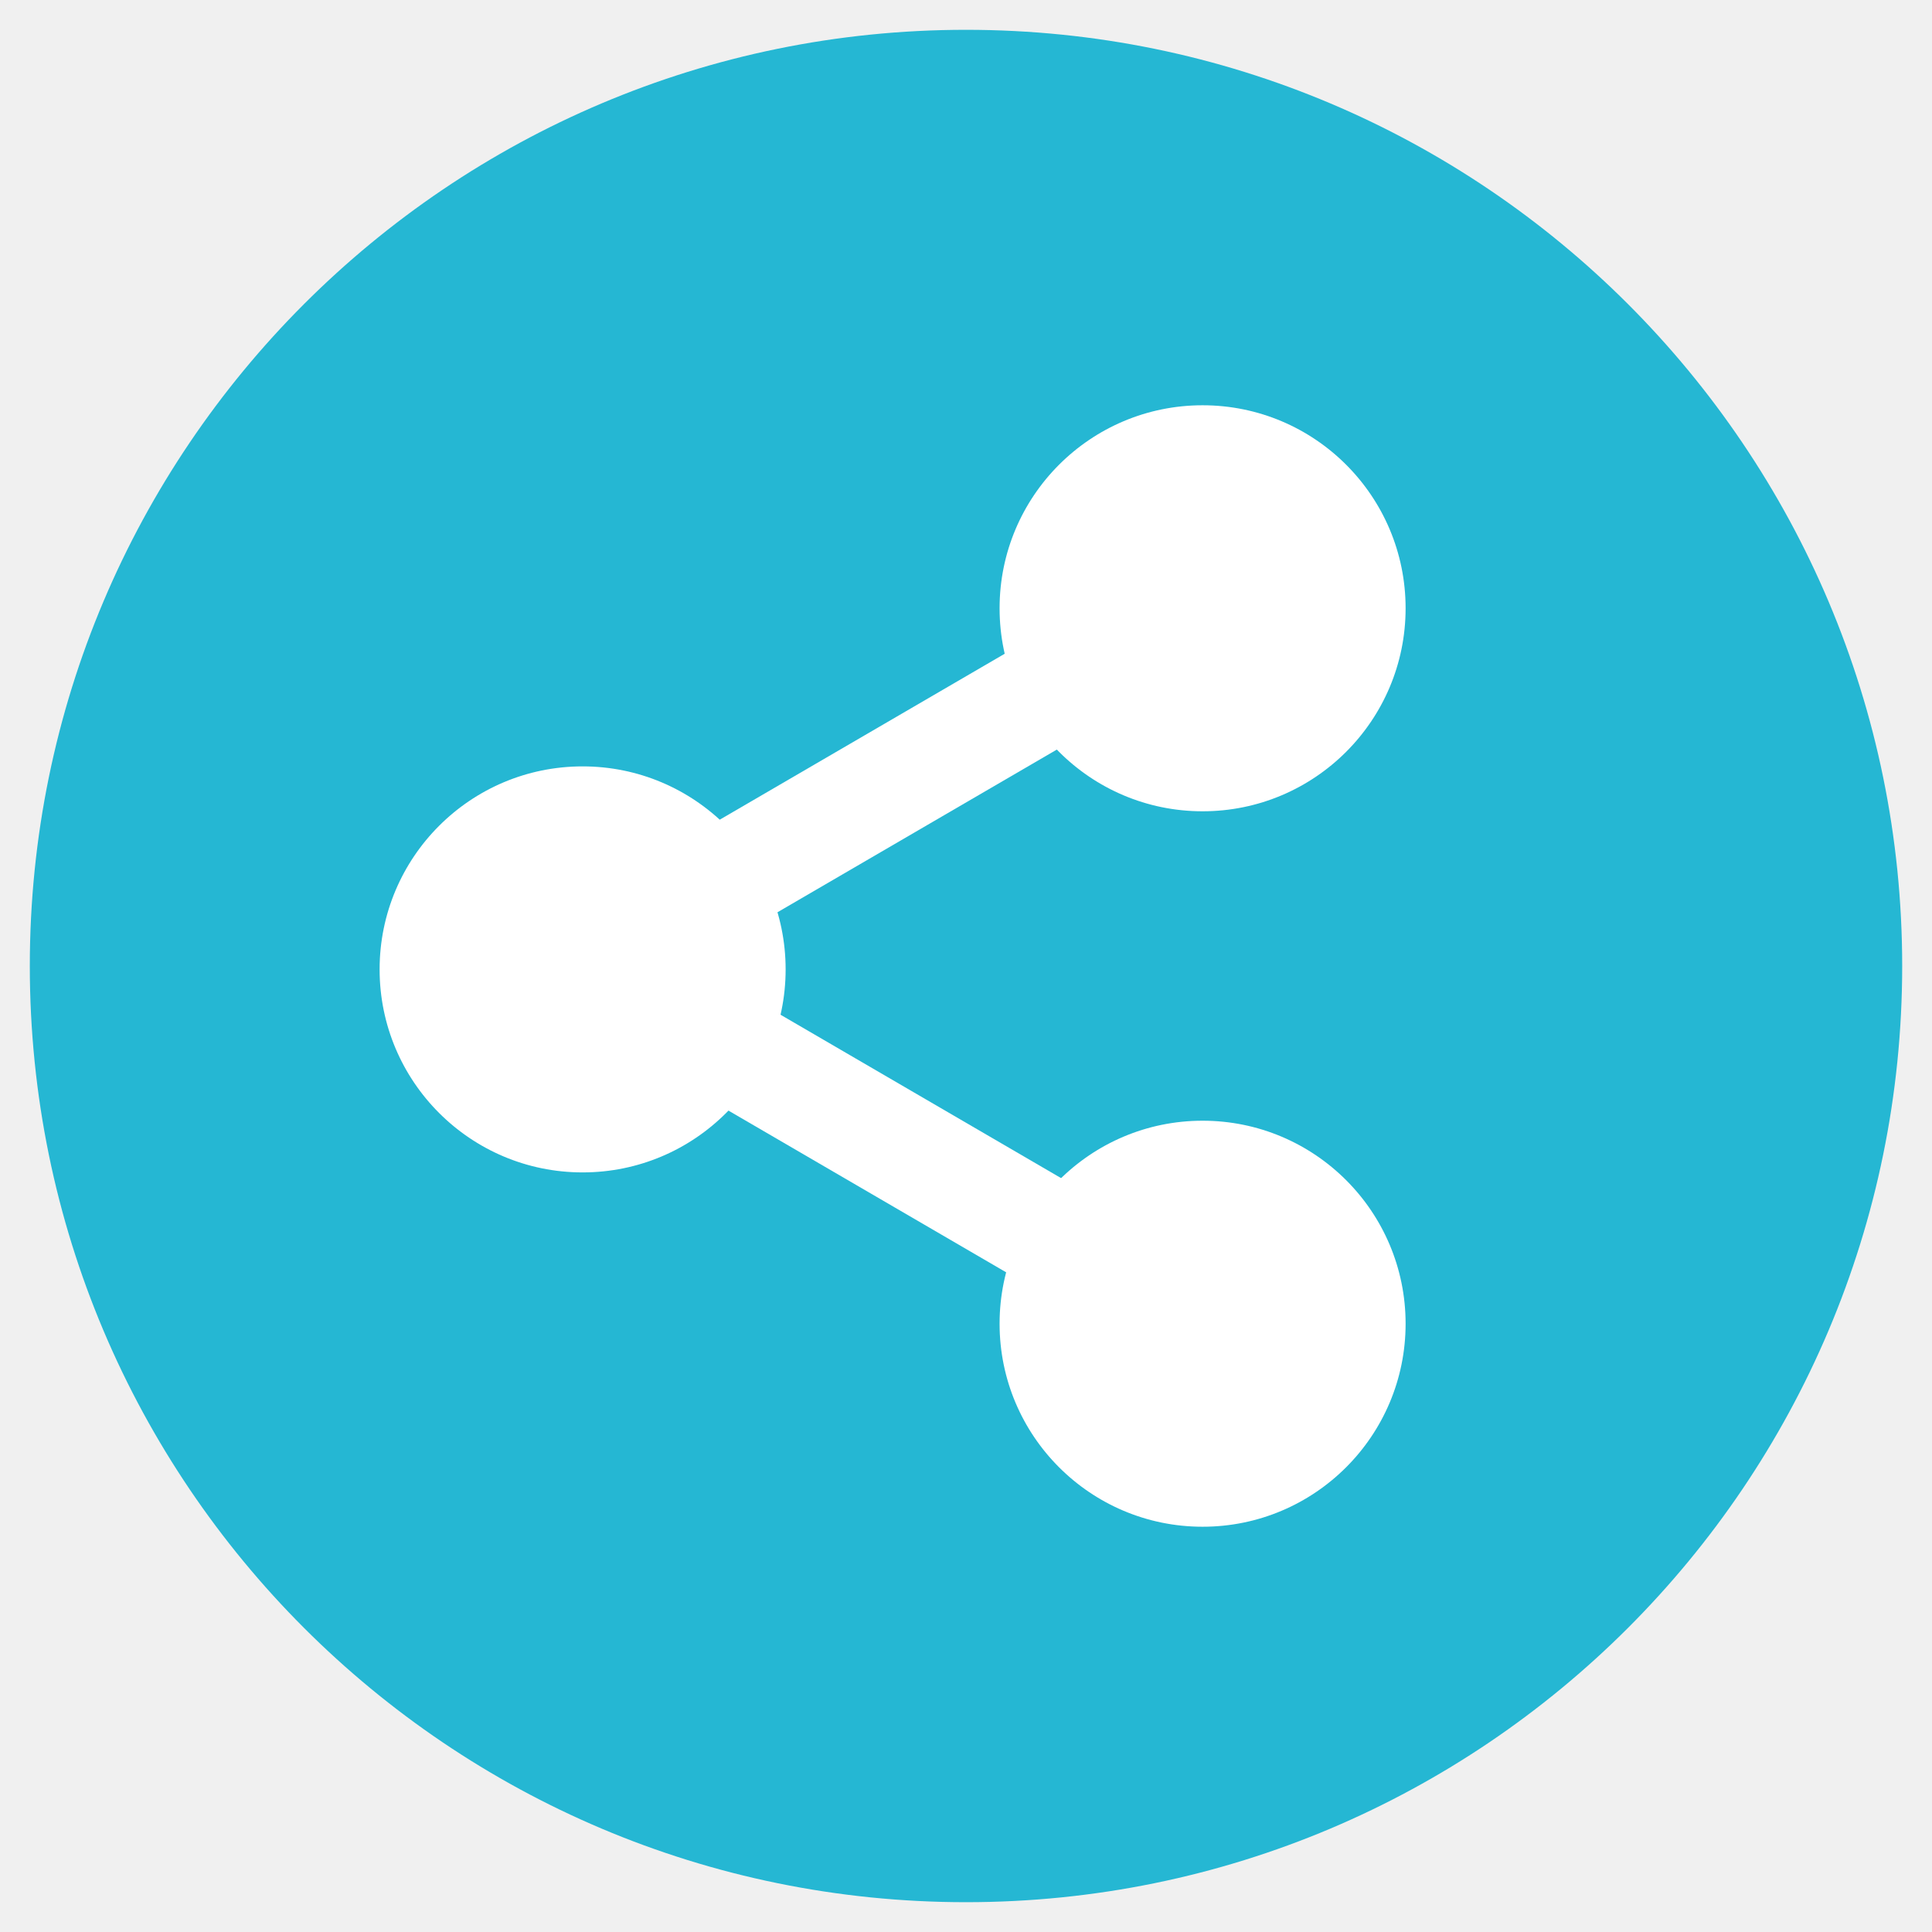
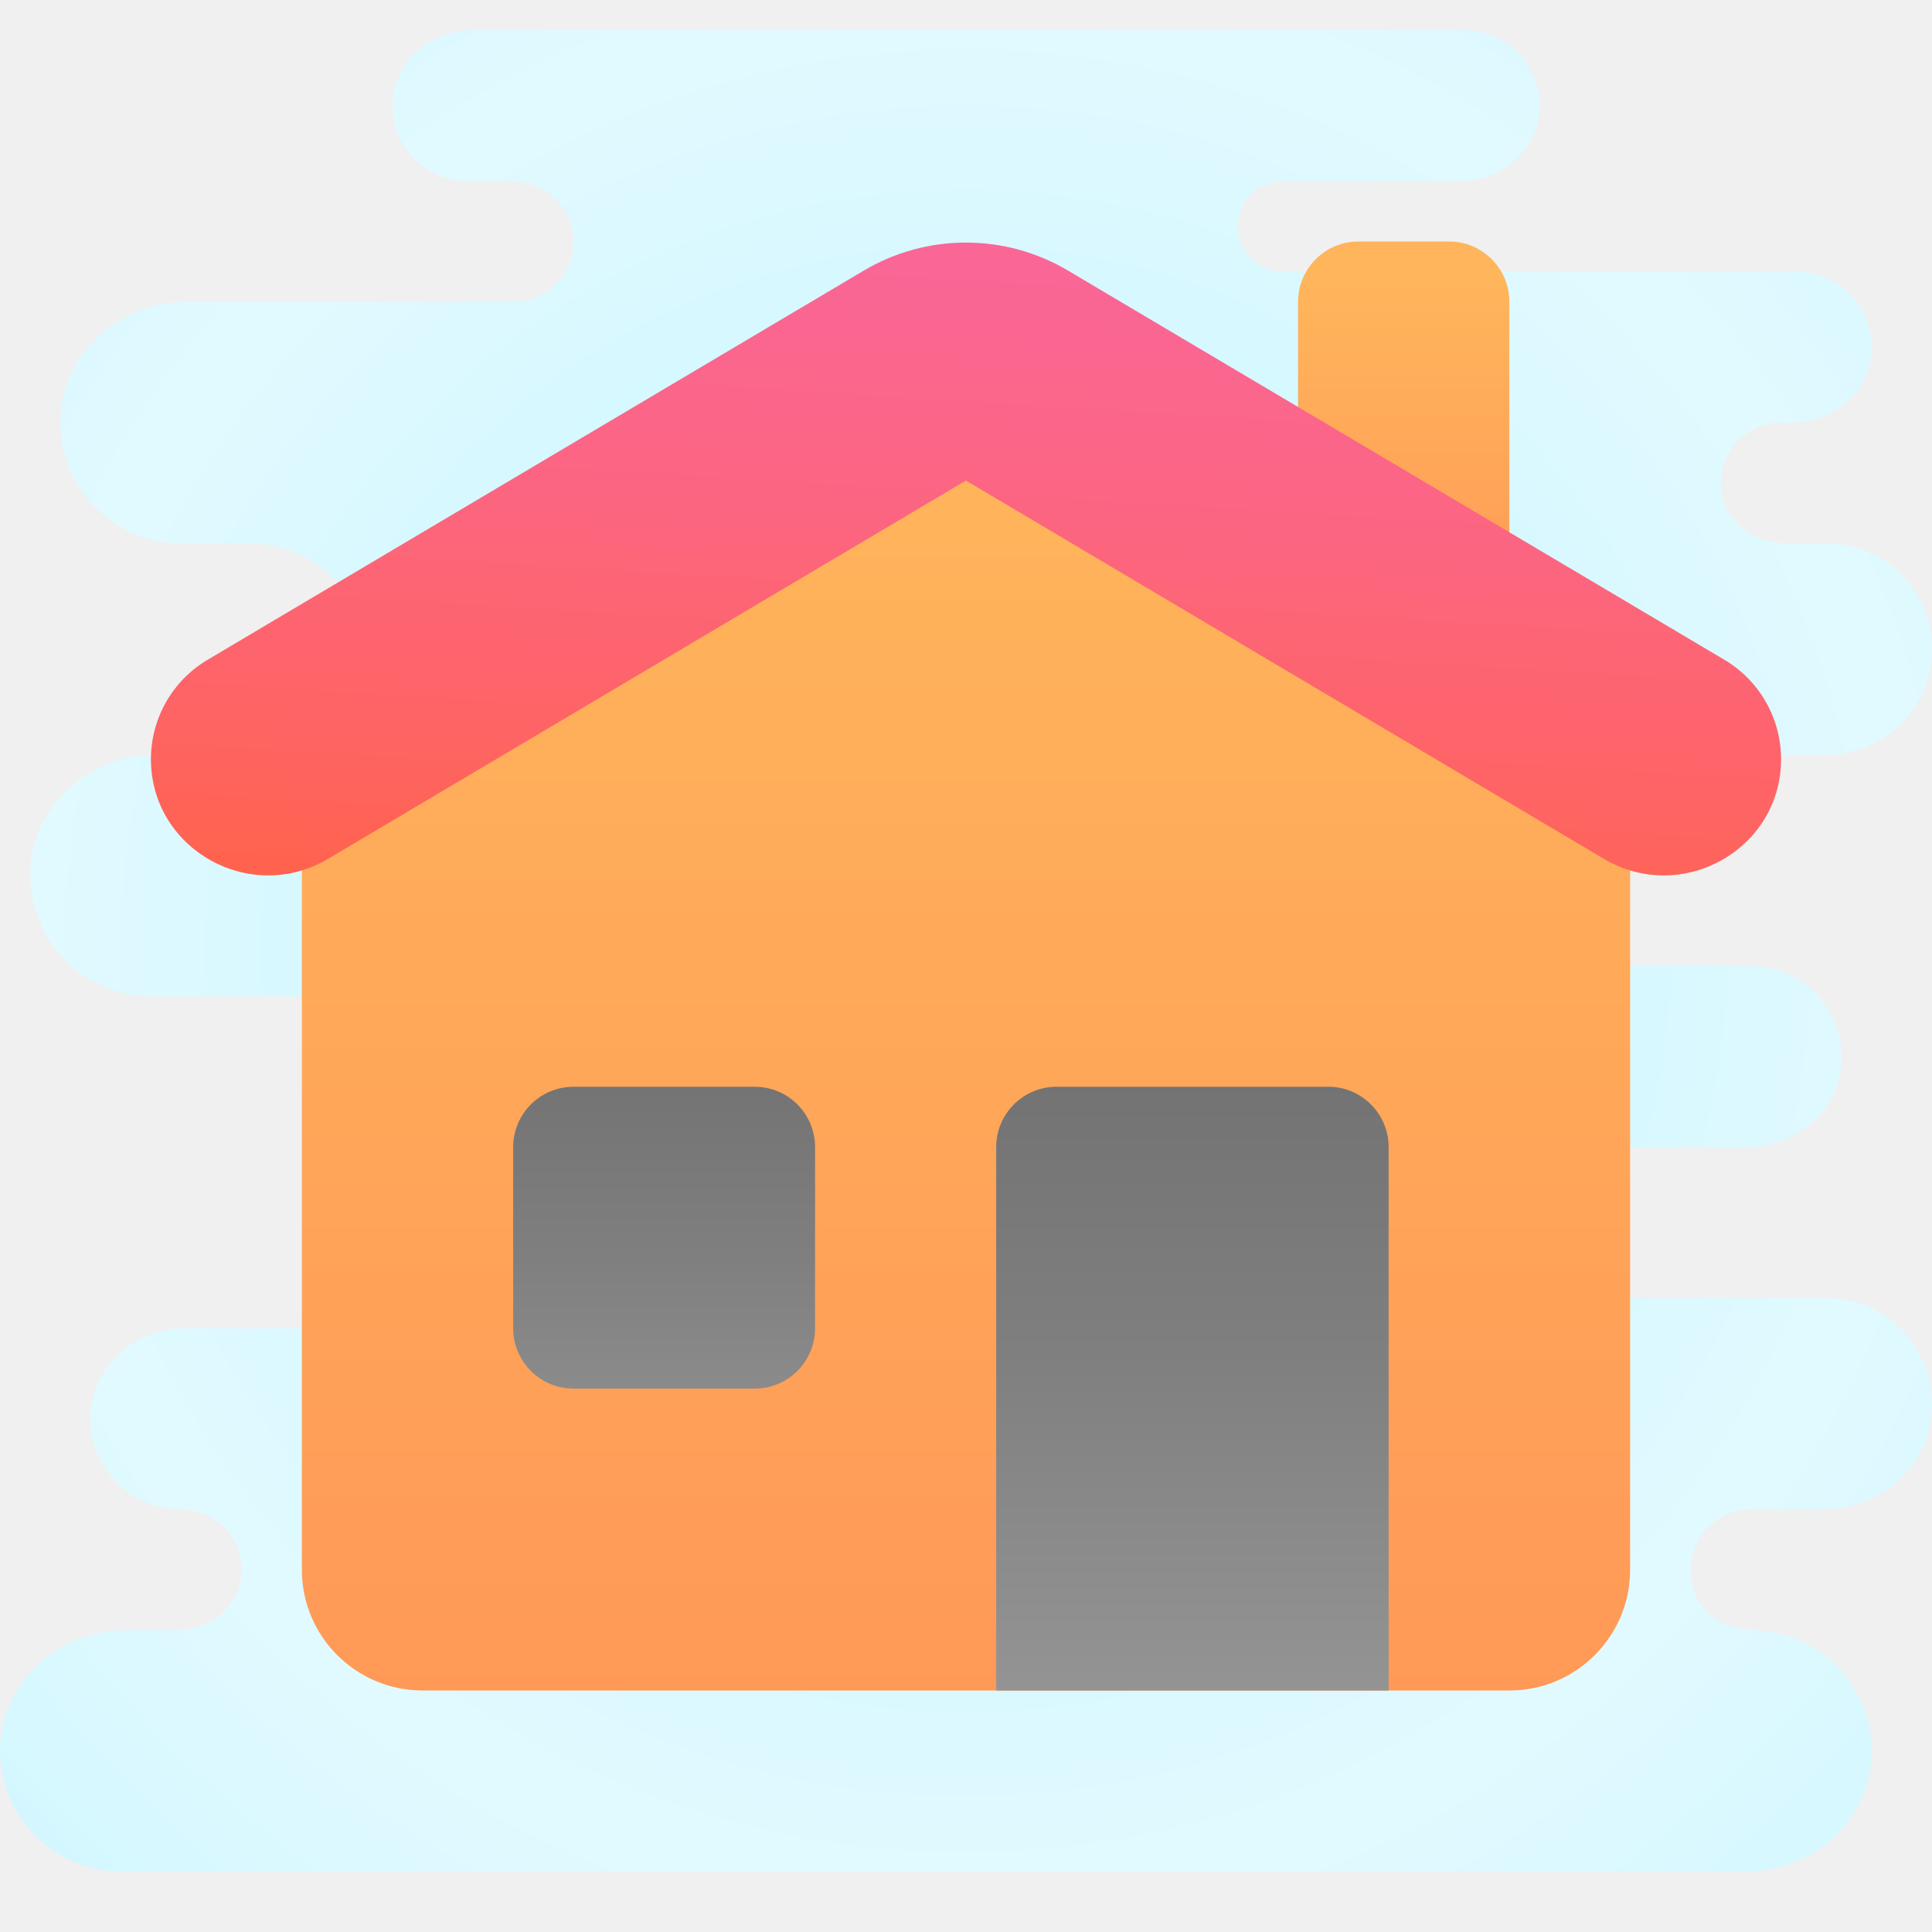
- <svg xmlns="http://www.w3.org/2000/svg" viewBox="0 0 512 512" width="64px" height="64px">
-   <path fill="#25B7D3" d="M7.9,256C7.9,119,119,7.9,256,7.9C393,7.9,504.1,119,504.1,256c0,137-111.1,248.1-248.1,248.1C119,504.1,7.9,393,7.9,256z" />
-   <path fill="#FFF" d="M154.4 203.1A53.8 53.8 0 1 0 154.4 310.7 53.8 53.8 0 1 0 154.4 203.1zM318.7 107.4A53.8 53.8 0 1 0 318.7 215 53.8 53.8 0 1 0 318.7 107.4zM318.7 297A53.8 53.8 0 1 0 318.7 404.6 53.8 53.8 0 1 0 318.7 297z" />
+ <svg xmlns="http://www.w3.org/2000/svg" viewBox="0 0 64 64" width="256px" height="256px">
+   <radialGradient id="ETVB5PX1x~BMnl9i7tUQUa" cx="32" cy="31.5" r="31.259" gradientUnits="userSpaceOnUse" spreadMethod="reflect">
+     <stop offset="0" stop-color="#afeeff" />
+     <stop offset=".193" stop-color="#bbf1ff" />
+     <stop offset=".703" stop-color="#d7f8ff" />
+     <stop offset="1" stop-color="#e1faff" />
+   </radialGradient>
+   <path fill="url(#ETVB5PX1x~BMnl9i7tUQUa)" d="M60.5,43l-10.357,0c-1.308,0-2.499-0.941-2.63-2.242C47.363,39.261,48.534,38,50,38h7.869 c1.451,0,2.789-0.972,3.071-2.395C61.319,33.693,59.848,32,58,32H42v-7h18.5c1.933,0,3.5-1.567,3.5-3.5v0c0-1.933-1.567-3.5-3.5-3.5 h-1.393c-0.996,0-1.92-0.681-2.08-1.664C56.824,15.083,57.785,14,59,14l0.357,0c1.308,0,2.499-0.941,2.63-2.242 C62.137,10.261,60.966,9,59.5,9h-17C41.672,9,41,8.328,41,7.5S41.672,6,42.5,6l5.857,0c1.308,0,2.499-0.941,2.63-2.242 C51.137,2.261,49.966,1,48.5,1L15.643,1c-1.308,0-2.499,0.941-2.63,2.242C12.863,4.739,14.034,6,15.5,6h1.393 c0.996,0,1.92,0.681,2.08,1.664C19.176,8.917,18.215,10,17,10L6.189,10c-2.086,0-3.958,1.514-4.168,3.59C1.78,15.972,3.665,18,6,18 l2.302,0c1.895,0,3.594,1.419,3.693,3.312C12.101,23.33,10.495,25,8.5,25l-3.311,0c-2.086,0-3.958,1.514-4.168,3.59 C0.78,30.972,2.665,33,5,33h17v11H6.131c-1.451,0-2.789,0.972-3.071,2.395C2.681,48.307,4.152,50,6,50 c1.215,0,2.176,1.083,1.973,2.336C7.813,53.319,6.889,54,5.893,54H4.189c-2.086,0-3.958,1.514-4.168,3.59 C-0.22,59.972,1.665,62,4,62l53.811,0c2.009,0,3.841-1.398,4.142-3.385c0.368-2.434-1.497-4.553-3.85-4.614 c-0.809-0.021-1.608-0.396-1.923-1.141C55.564,51.401,56.618,50,58,50l2.386,0c1.67,0,3.195-1.122,3.537-2.757 C64.392,44.998,62.668,43,60.5,43z" />
+   <linearGradient id="ETVB5PX1x~BMnl9i7tUQUb" x1="32" x2="32" y1="59.215" y2="13.215" gradientUnits="userSpaceOnUse" spreadMethod="reflect">
+     <stop offset="0" stop-color="#ff9757" />
+     <stop offset="1" stop-color="#ffb65b" />
+     <stop offset="1" stop-color="#ffb65b" />
+   </linearGradient>
+   <path fill="url(#ETVB5PX1x~BMnl9i7tUQUb)" d="M54,22L32,10L10,22v30c0,2.209,1.791,4,4,4h36c2.209,0,4-1.791,4-4V22z" />
+   <linearGradient id="ETVB5PX1x~BMnl9i7tUQUc" x1="46.5" x2="46.5" y1="21.909" y2="8.909" gradientUnits="userSpaceOnUse" spreadMethod="reflect">
+     <stop offset="0" stop-color="#ff9757" />
+     <stop offset="1" stop-color="#ffb65b" />
+     <stop offset="1" stop-color="#ffb65b" />
+   </linearGradient>
+   <path fill="url(#ETVB5PX1x~BMnl9i7tUQUc)" d="M45,8h3c1.105,0,2,0.895,2,2v9c0,1.105-0.895,2-2,2h-3c-1.105,0-2-0.895-2-2v-9 C43,8.895,43.895,8,45,8z" />
+   <linearGradient id="ETVB5PX1x~BMnl9i7tUQUd" x1="67.964" x2="67.964" y1="28.239" y2="-10.08" gradientTransform="matrix(.9333 0 0 .8333 -23.933 41.333)" gradientUnits="userSpaceOnUse" spreadMethod="reflect">
+     <stop offset="0" stop-color="#a4a4a4" />
+     <stop offset=".63" stop-color="#7f7f7f" />
+     <stop offset="1" stop-color="#6f6f6f" />
+   </linearGradient>
+   <path fill="url(#ETVB5PX1x~BMnl9i7tUQUd)" d="M46,56H33V38c0-1.105,0.895-2,2-2h9c1.105,0,2,0.895,2,2V56z" />
+   <linearGradient id="ETVB5PX1x~BMnl9i7tUQUe" x1="49.214" x2="49.214" y1="16.79" y2="-9.314" gradientTransform="matrix(.9333 0 0 .8333 -23.933 41.333)" gradientUnits="userSpaceOnUse" spreadMethod="reflect">
+     <stop offset="0" stop-color="#a4a4a4" />
+     <stop offset=".63" stop-color="#7f7f7f" />
+     <stop offset="1" stop-color="#6f6f6f" />
+     <stop offset="1" stop-color="#6f6f6f" />
+   </linearGradient>
+   <path fill="url(#ETVB5PX1x~BMnl9i7tUQUe)" d="M25,46h-6c-1.105,0-2-0.895-2-2v-6c0-1.105,0.895-2,2-2h6c1.105,0,2,0.895,2,2v6 C27,45.105,26.105,46,25,46z" />
  <g>
-     <path fill="#FFF" d="M222.1 112.2H251V302.3H222.1z" transform="rotate(59.786 236.552 207.272)" />
-   </g>
-   <g>
-     <path fill="#FFF" d="M141.5 288.5H331.6V317.4H141.5z" transform="rotate(30.214 236.576 302.965)" />
+     <linearGradient id="ETVB5PX1x~BMnl9i7tUQUf" x1="31.67" x2="33.275" y1="30.522" y2="4.382" gradientUnits="userSpaceOnUse" spreadMethod="reflect">
+       <stop offset="0" stop-color="#ff634d" />
+       <stop offset=".204" stop-color="#fe6464" />
+       <stop offset=".521" stop-color="#fc6581" />
+       <stop offset=".794" stop-color="#fa6694" />
+       <stop offset=".989" stop-color="#fa669a" />
+       <stop offset="1" stop-color="#fa669a" />
+     </linearGradient>
+     <path fill="url(#ETVB5PX1x~BMnl9i7tUQUf)" d="M28.615,8.963L6.875,21.857C5.713,22.547,5,23.798,5,25.149v0 c0,2.986,3.286,4.833,5.872,3.299l21.125-12.529l21.131,12.53C55.714,29.982,59,28.136,59,25.149v0 c0-1.351-0.713-2.603-1.875-3.292L35.379,8.963C33.294,7.727,30.7,7.727,28.615,8.963z" />
  </g>
</svg>
